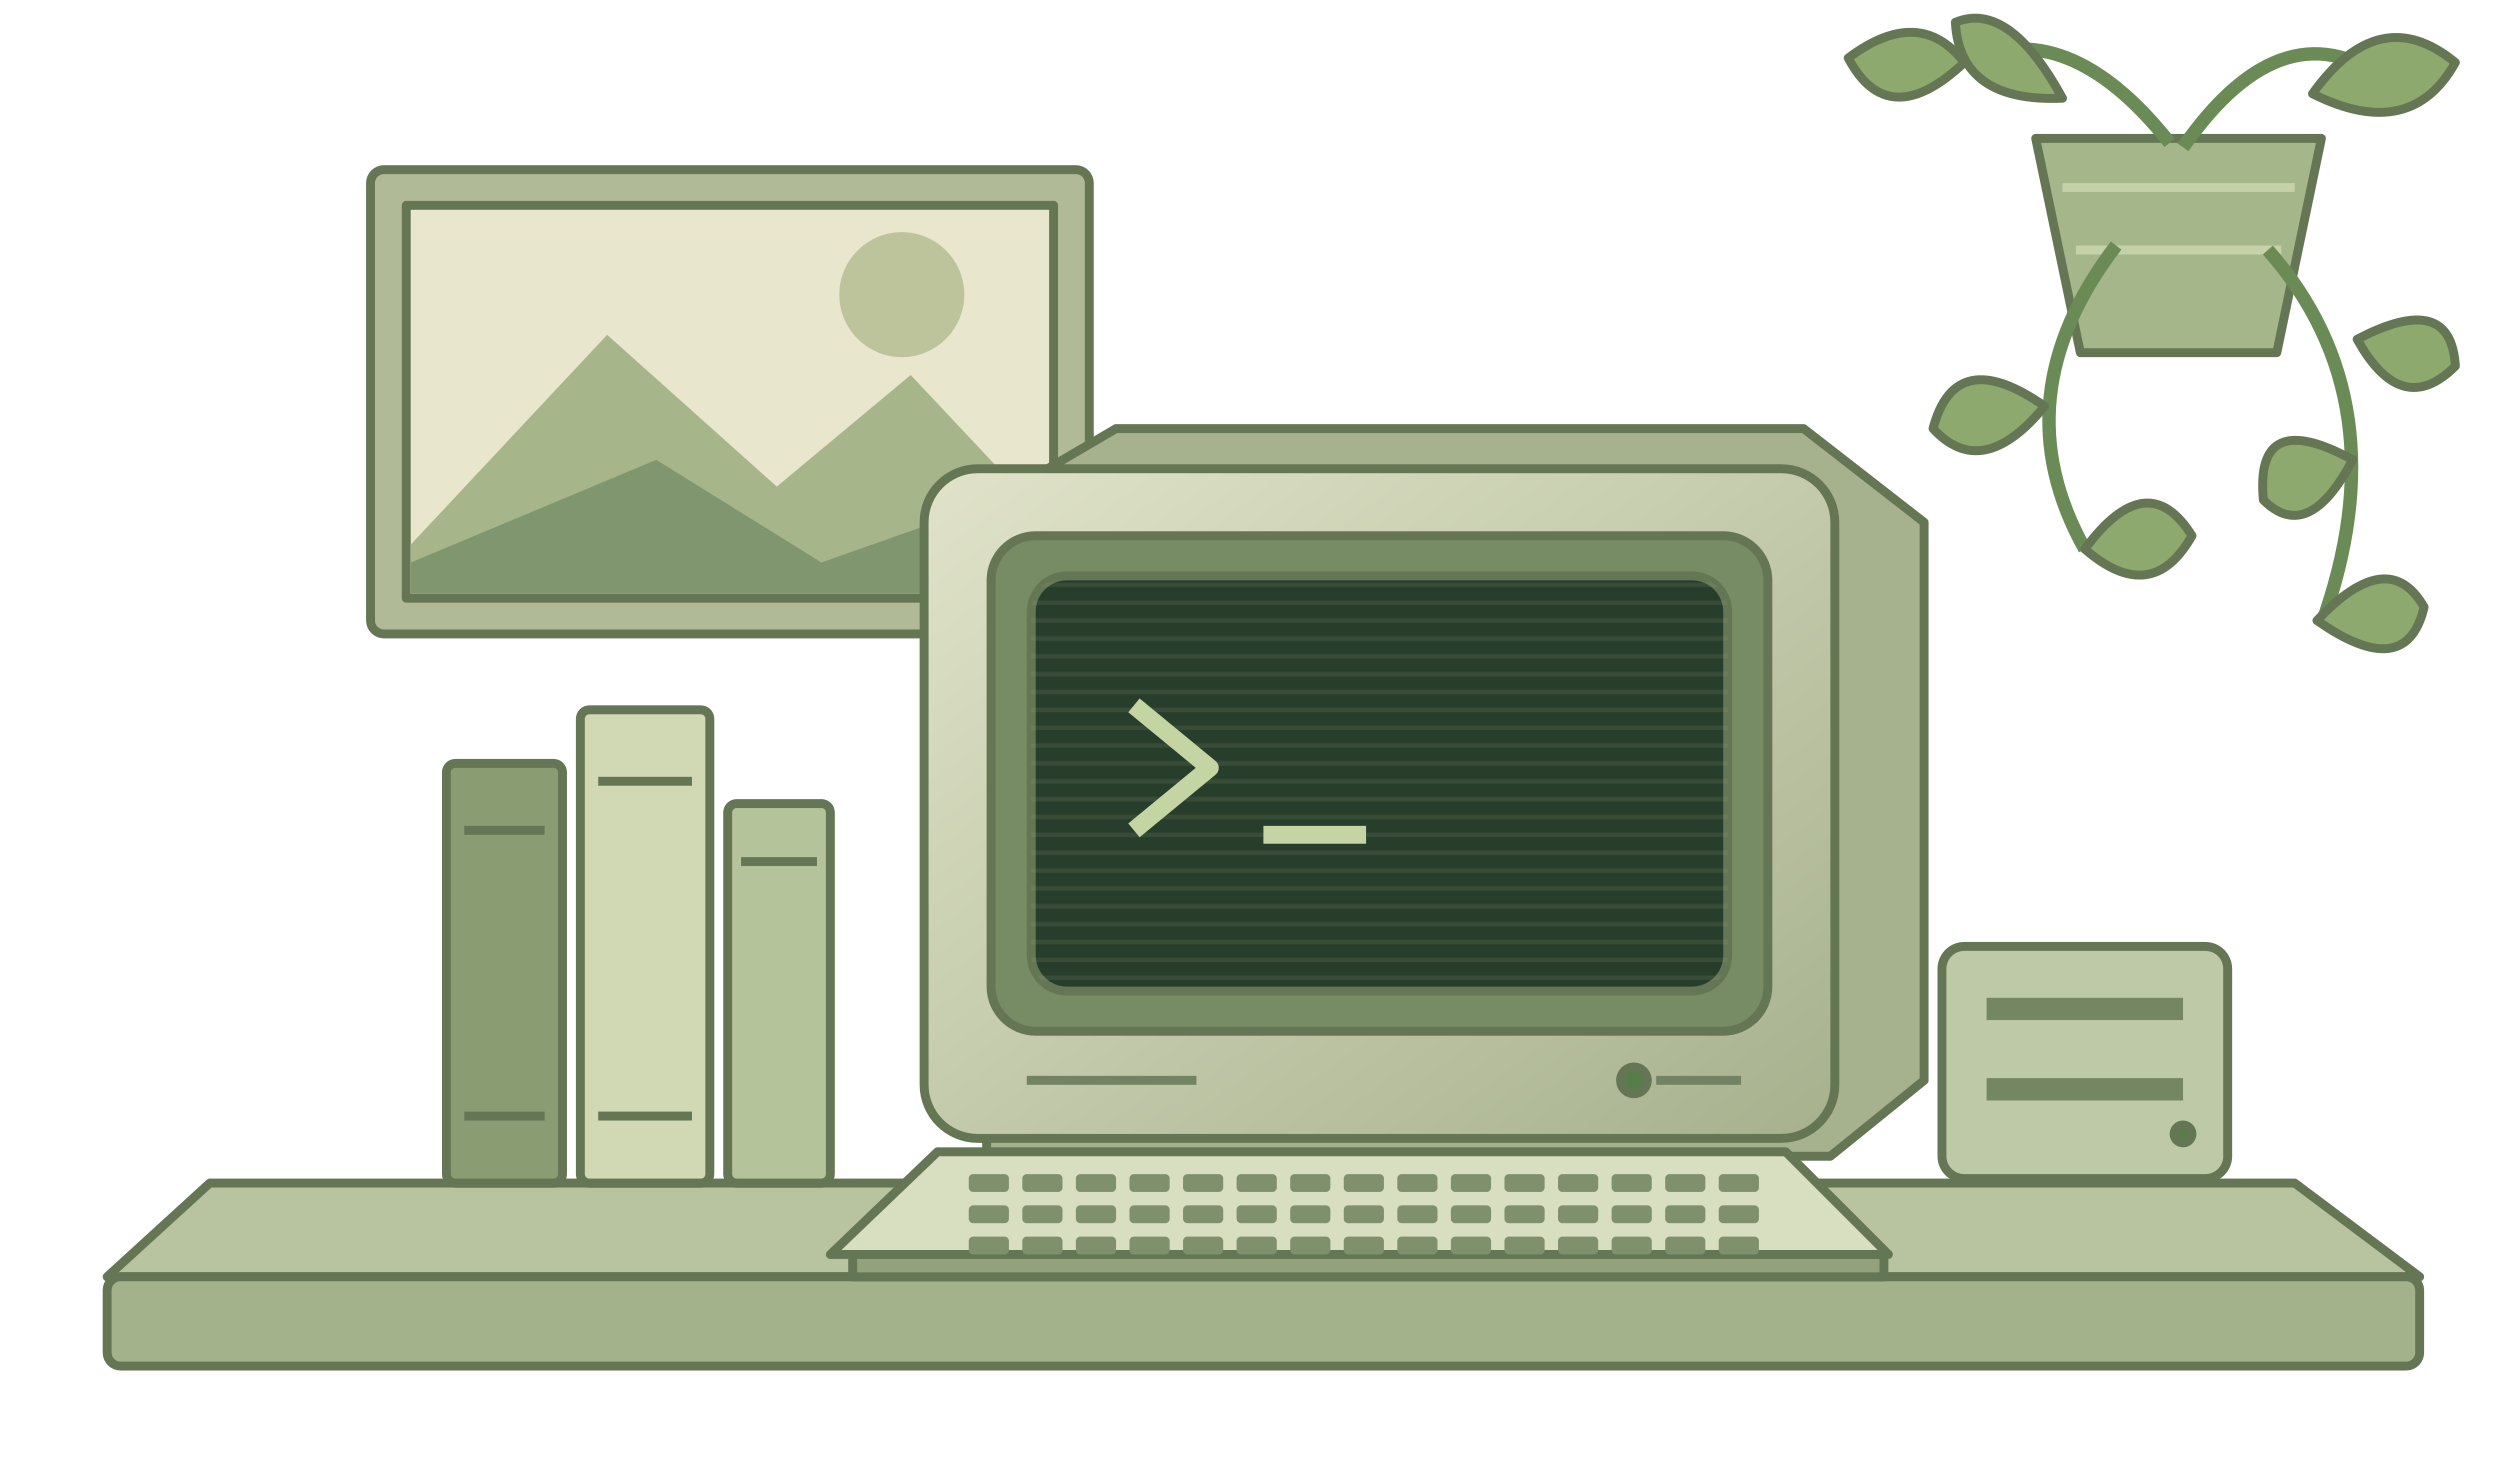
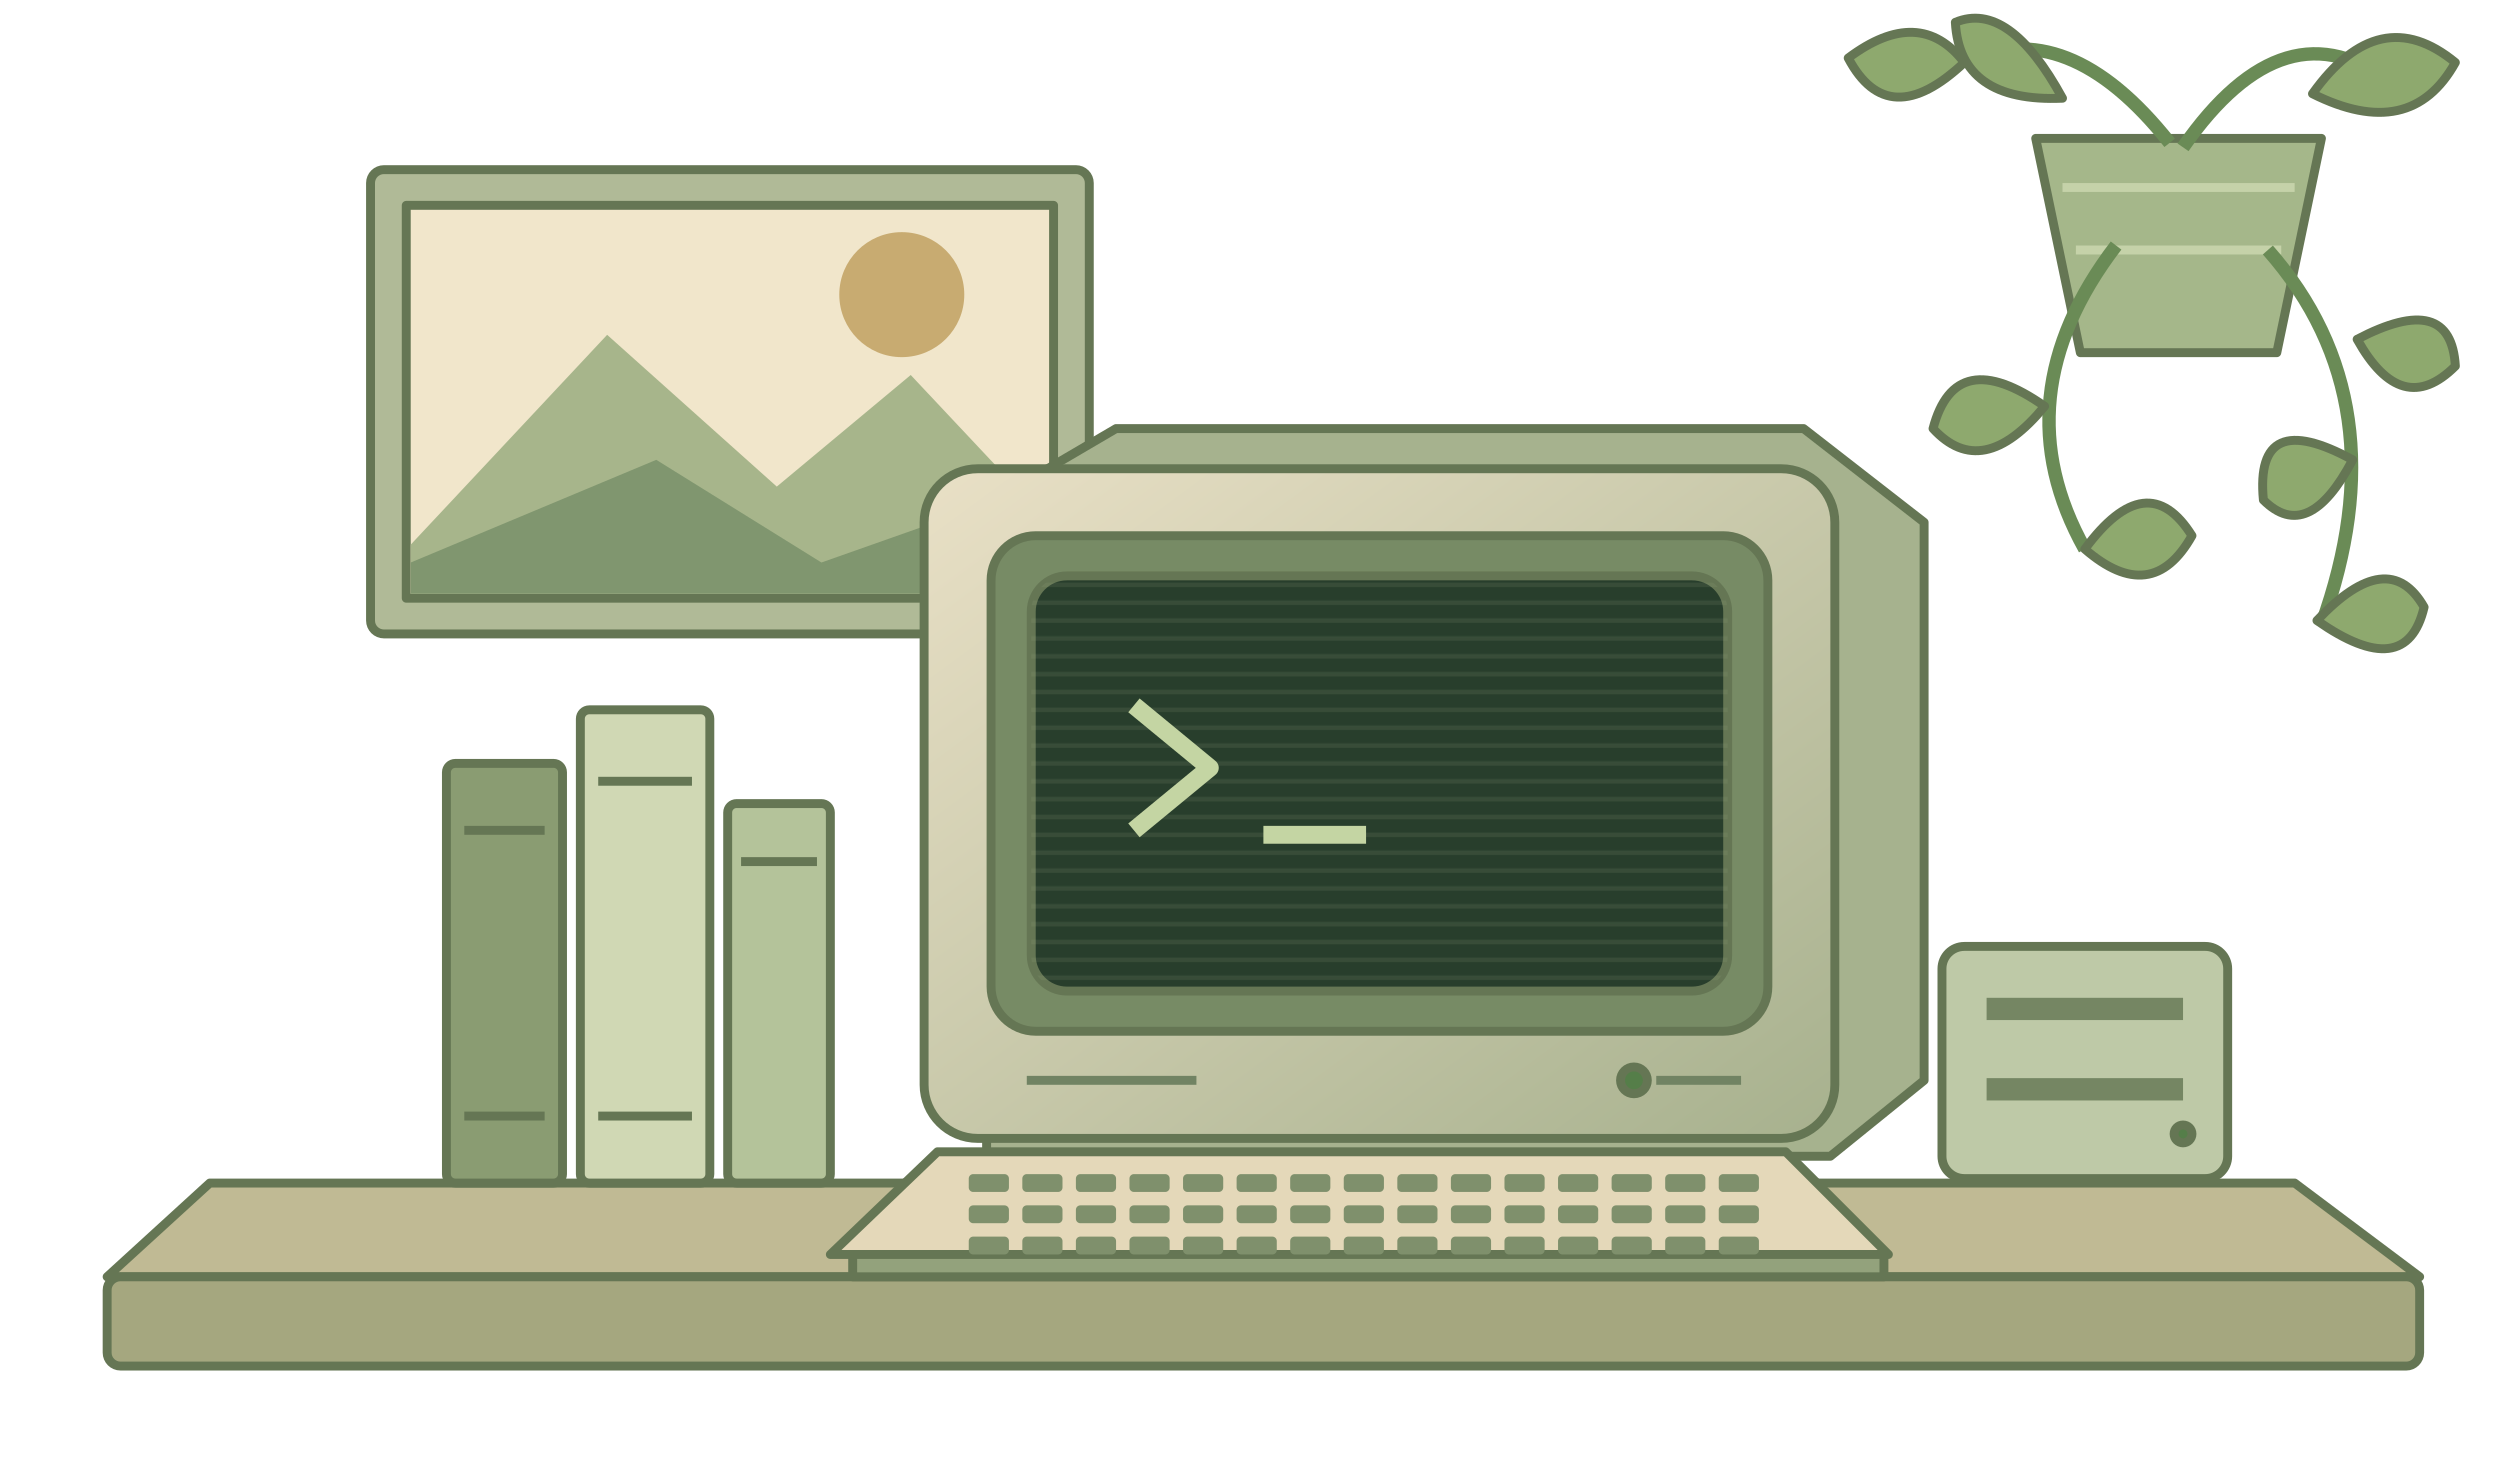
<svg xmlns="http://www.w3.org/2000/svg" width="560" height="330" viewBox="0 0 560 330" role="img" aria-label="Bureau informatique rétro en vert sauge">
  <defs>
    <linearGradient id="case" x2="1" y2="1">
-       <stop stop-color="#e0e3c9" />
+       <stop stop-color="#e9e0c6" />
      <stop offset="1" stop-color="#a7b18e" />
    </linearGradient>
    <pattern id="screen" width="4" height="4" patternUnits="userSpaceOnUse">
      <path d="M0 3H4" stroke="#9cab83" opacity=".14" />
    </pattern>
  </defs>
  <g stroke="#657654" stroke-width="2" stroke-linejoin="round">
    <rect x="83" y="38" width="161" height="104" rx="3" fill="#b0ba97" />
-     <rect x="91" y="46" width="145" height="88" fill="#e9e6ce" />
-     <circle cx="202" cy="66" r="14" fill="#bdc49c" stroke="none" />
+     <rect x="91" y="46" width="145" height="88" fill="#f1e6cb" />
+     <circle cx="202" cy="66" r="14" fill="#c8ab71" stroke="none" />
    <path d="M92 122L136 75L174 109L204 84L235 117V133H92Z" fill="#a7b58b" stroke="none" />
    <path d="M92 126L147 103L184 126L235 108V133H92Z" fill="#80966f" stroke="none" />
-     <path d="M47 265H514L542 286H24Z" fill="#b8c4a0" />
-     <rect x="24" y="286" width="518" height="20" rx="3" fill="#a3b28b" />
+     <path d="M47 265H514L542 286H24Z" fill="#c0ba94" />
+     <rect x="24" y="286" width="518" height="20" rx="3" fill="#a5a77f" />
    <rect x="100" y="171" width="26" height="94" rx="2" fill="#8a9c72" />
    <rect x="130" y="159" width="29" height="106" rx="2" fill="#d0d8b4" />
    <rect x="163" y="180" width="23" height="85" rx="2" fill="#b4c39a" />
    <path d="M104 186H122M104 250H122M134 175H155M134 250H155M166 193H183" stroke="#657654" />
    <path d="M221 113L250 96H404L431 117V242L410 259H221Z" fill="#a6b28e" />
    <rect x="207" y="105" width="204" height="150" rx="12" fill="url(#case)" />
    <rect x="222" y="120" width="174" height="111" rx="10" fill="#778b65" />
    <rect x="231" y="129" width="156" height="93" rx="8" fill="#283e2c" />
    <rect x="231" y="129" width="156" height="93" rx="8" fill="url(#screen)" stroke="none" />
    <path d="M254 158L271 172L254 186M283 187H306" stroke="#c4d5a3" stroke-width="4" fill="none" />
    <path d="M230 242H268M371 242H390" stroke="#718363" />
    <circle cx="366" cy="242" r="3" fill="#557e49" />
-     <path d="M210 258H400L423 281H186Z" fill="#d8dec0" />
+     <path d="M210 258H400L423 281H186Z" fill="#e4d8b9" />
    <path d="M191 281H422V286H191Z" fill="#93a27c" />
    <rect x="435" y="212" width="64" height="52" rx="5" fill="#bec9a7" />
    <path d="M445 226H489M445 244H489" stroke="#758663" stroke-width="5" />
    <circle cx="489" cy="254" r="2" fill="#557e49" />
    <path d="M456 31L466 79H510L520 31Z" fill="#a5b78a" />
    <path d="M462 42H514M465 56H511" stroke="#c5d2a9" />
    <path d="M486 32Q463 3 440 14M489 33Q512 0 536 19M508 56Q538 90 520 140M474 55Q448 89 467 123" fill="none" stroke="#6a8b56" stroke-width="3" />
    <g fill="#8ea96e">
      <path d="M440 14Q430 1 414 13Q423 30 440 14Z" />
      <path d="M462 22Q450 0 438 5Q439 23 462 22Z" />
      <path d="M518 21Q533 0 550 14Q540 32 518 21Z" />
      <path d="M528 76Q549 65 550 82Q538 94 528 76Z" />
      <path d="M527 103Q505 91 507 112Q517 122 527 103Z" />
      <path d="M519 139Q535 122 543 136Q539 153 519 139Z" />
      <path d="M458 91Q438 77 433 96Q444 108 458 91Z" />
      <path d="M467 123Q481 104 491 120Q482 136 467 123Z" />
    </g>
  </g>
  <g fill="#7f906c">
    <rect x="217" y="263" width="9" height="4" rx="1" />
    <rect x="229" y="263" width="9" height="4" rx="1" />
    <rect x="241" y="263" width="9" height="4" rx="1" />
    <rect x="253" y="263" width="9" height="4" rx="1" />
    <rect x="265" y="263" width="9" height="4" rx="1" />
    <rect x="277" y="263" width="9" height="4" rx="1" />
    <rect x="289" y="263" width="9" height="4" rx="1" />
    <rect x="301" y="263" width="9" height="4" rx="1" />
    <rect x="313" y="263" width="9" height="4" rx="1" />
    <rect x="325" y="263" width="9" height="4" rx="1" />
    <rect x="337" y="263" width="9" height="4" rx="1" />
    <rect x="349" y="263" width="9" height="4" rx="1" />
    <rect x="361" y="263" width="9" height="4" rx="1" />
    <rect x="373" y="263" width="9" height="4" rx="1" />
    <rect x="385" y="263" width="9" height="4" rx="1" />
    <rect x="217" y="270" width="9" height="4" rx="1" />
    <rect x="229" y="270" width="9" height="4" rx="1" />
    <rect x="241" y="270" width="9" height="4" rx="1" />
    <rect x="253" y="270" width="9" height="4" rx="1" />
    <rect x="265" y="270" width="9" height="4" rx="1" />
    <rect x="277" y="270" width="9" height="4" rx="1" />
    <rect x="289" y="270" width="9" height="4" rx="1" />
    <rect x="301" y="270" width="9" height="4" rx="1" />
    <rect x="313" y="270" width="9" height="4" rx="1" />
    <rect x="325" y="270" width="9" height="4" rx="1" />
    <rect x="337" y="270" width="9" height="4" rx="1" />
    <rect x="349" y="270" width="9" height="4" rx="1" />
    <rect x="361" y="270" width="9" height="4" rx="1" />
    <rect x="373" y="270" width="9" height="4" rx="1" />
    <rect x="385" y="270" width="9" height="4" rx="1" />
    <rect x="217" y="277" width="9" height="4" rx="1" />
    <rect x="229" y="277" width="9" height="4" rx="1" />
    <rect x="241" y="277" width="9" height="4" rx="1" />
    <rect x="253" y="277" width="9" height="4" rx="1" />
    <rect x="265" y="277" width="9" height="4" rx="1" />
    <rect x="277" y="277" width="9" height="4" rx="1" />
    <rect x="289" y="277" width="9" height="4" rx="1" />
    <rect x="301" y="277" width="9" height="4" rx="1" />
    <rect x="313" y="277" width="9" height="4" rx="1" />
    <rect x="325" y="277" width="9" height="4" rx="1" />
    <rect x="337" y="277" width="9" height="4" rx="1" />
    <rect x="349" y="277" width="9" height="4" rx="1" />
    <rect x="361" y="277" width="9" height="4" rx="1" />
    <rect x="373" y="277" width="9" height="4" rx="1" />
    <rect x="385" y="277" width="9" height="4" rx="1" />
  </g>
</svg>
